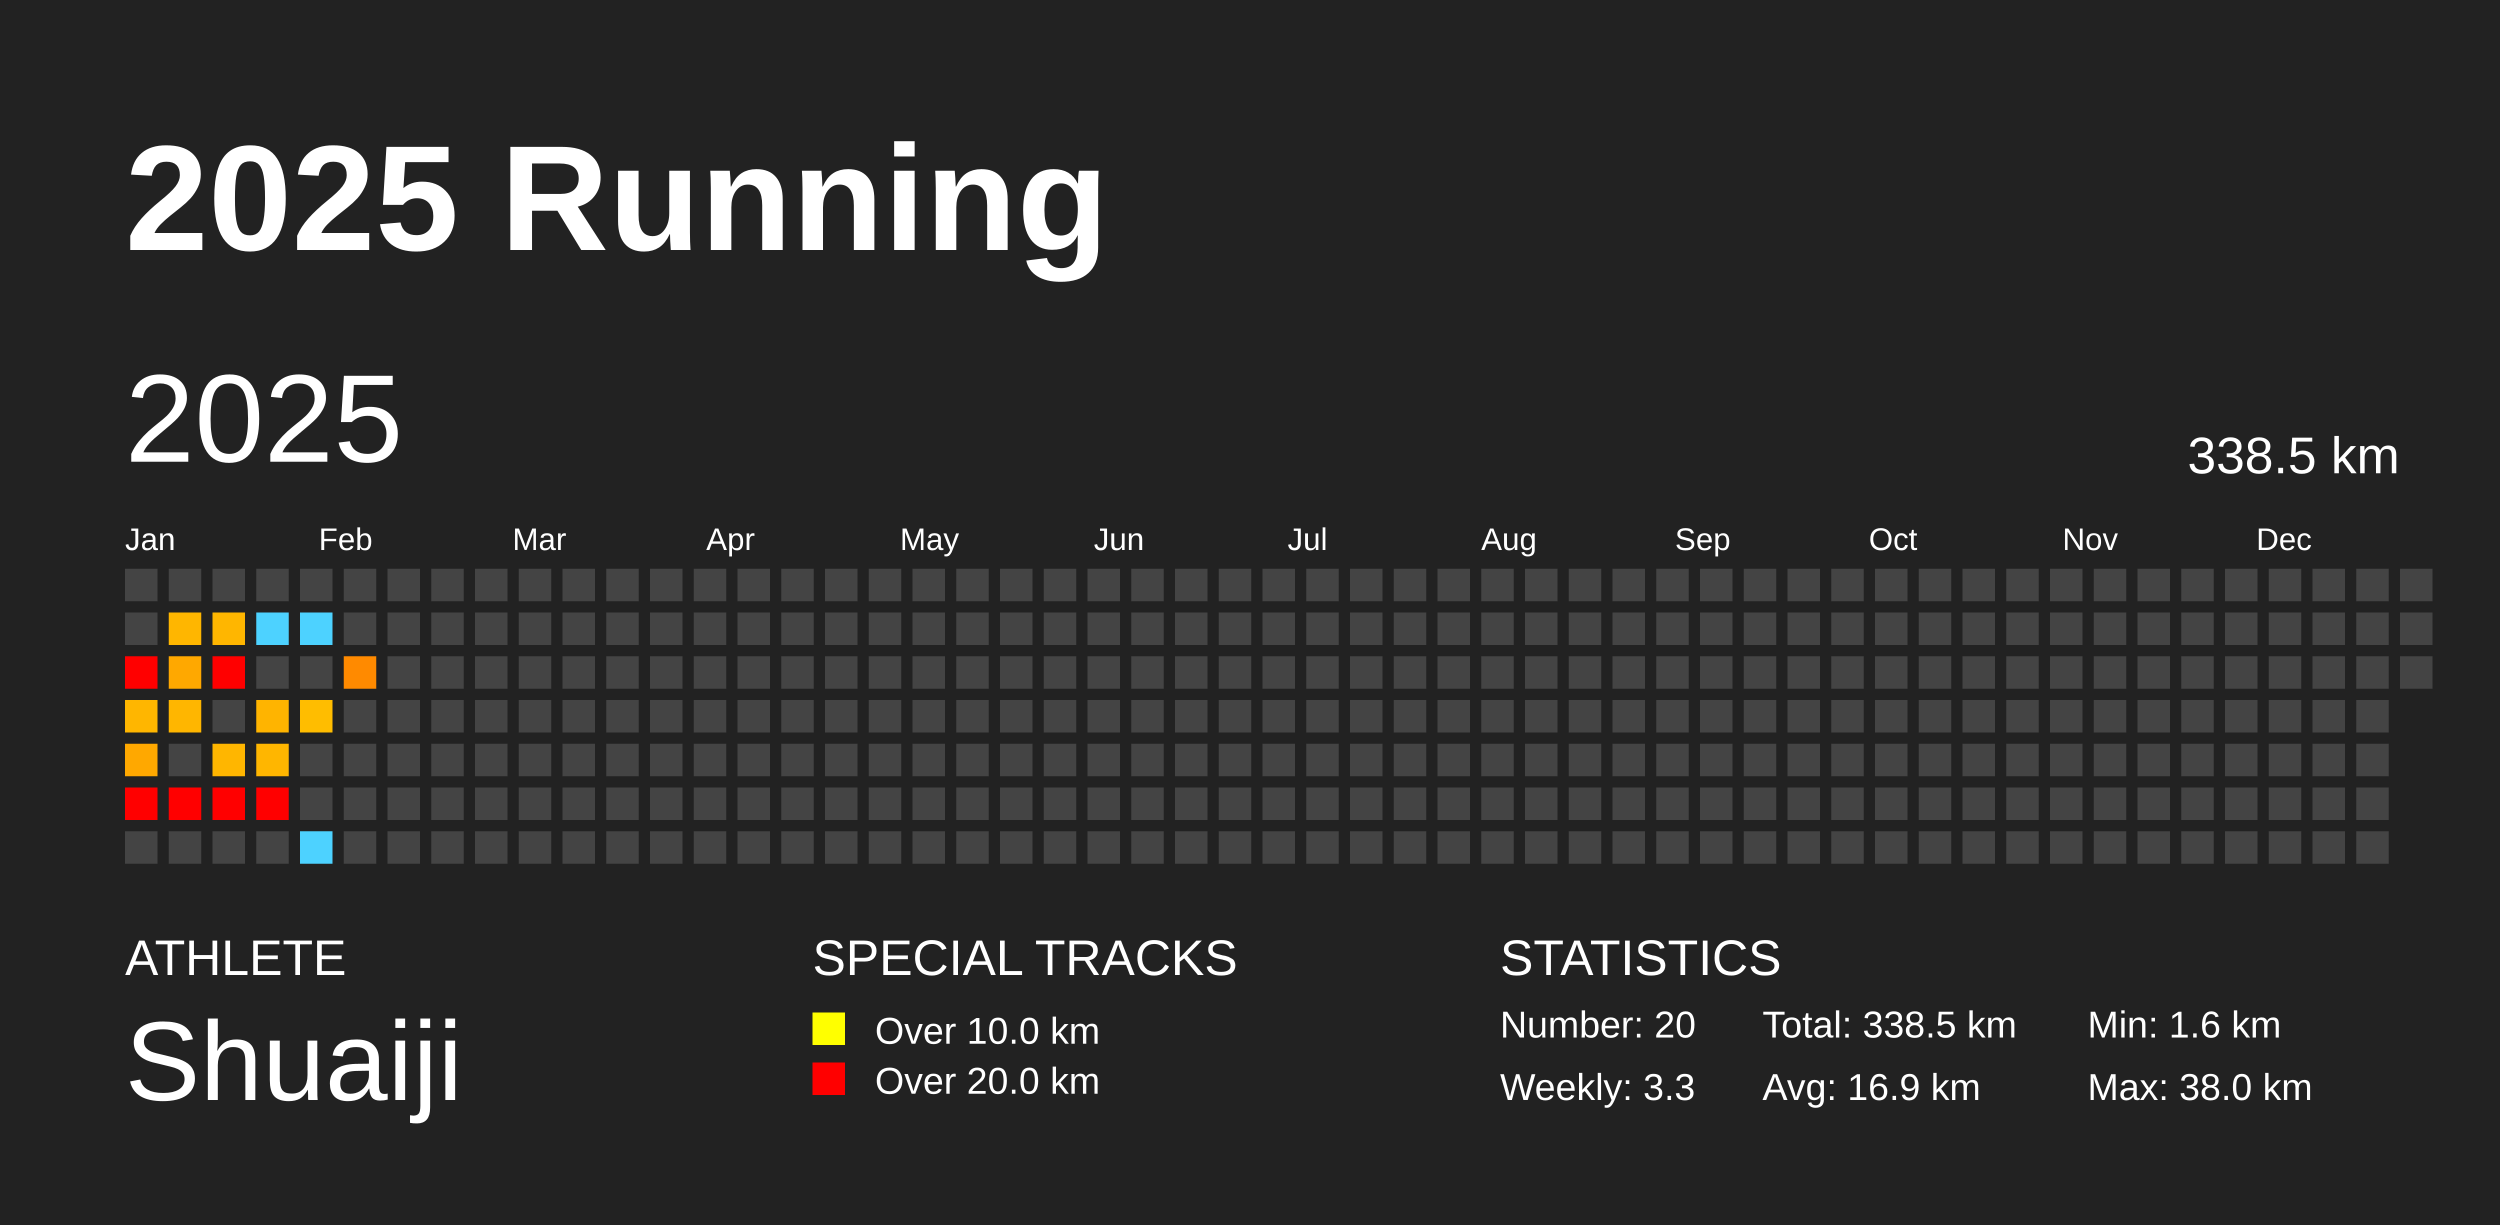
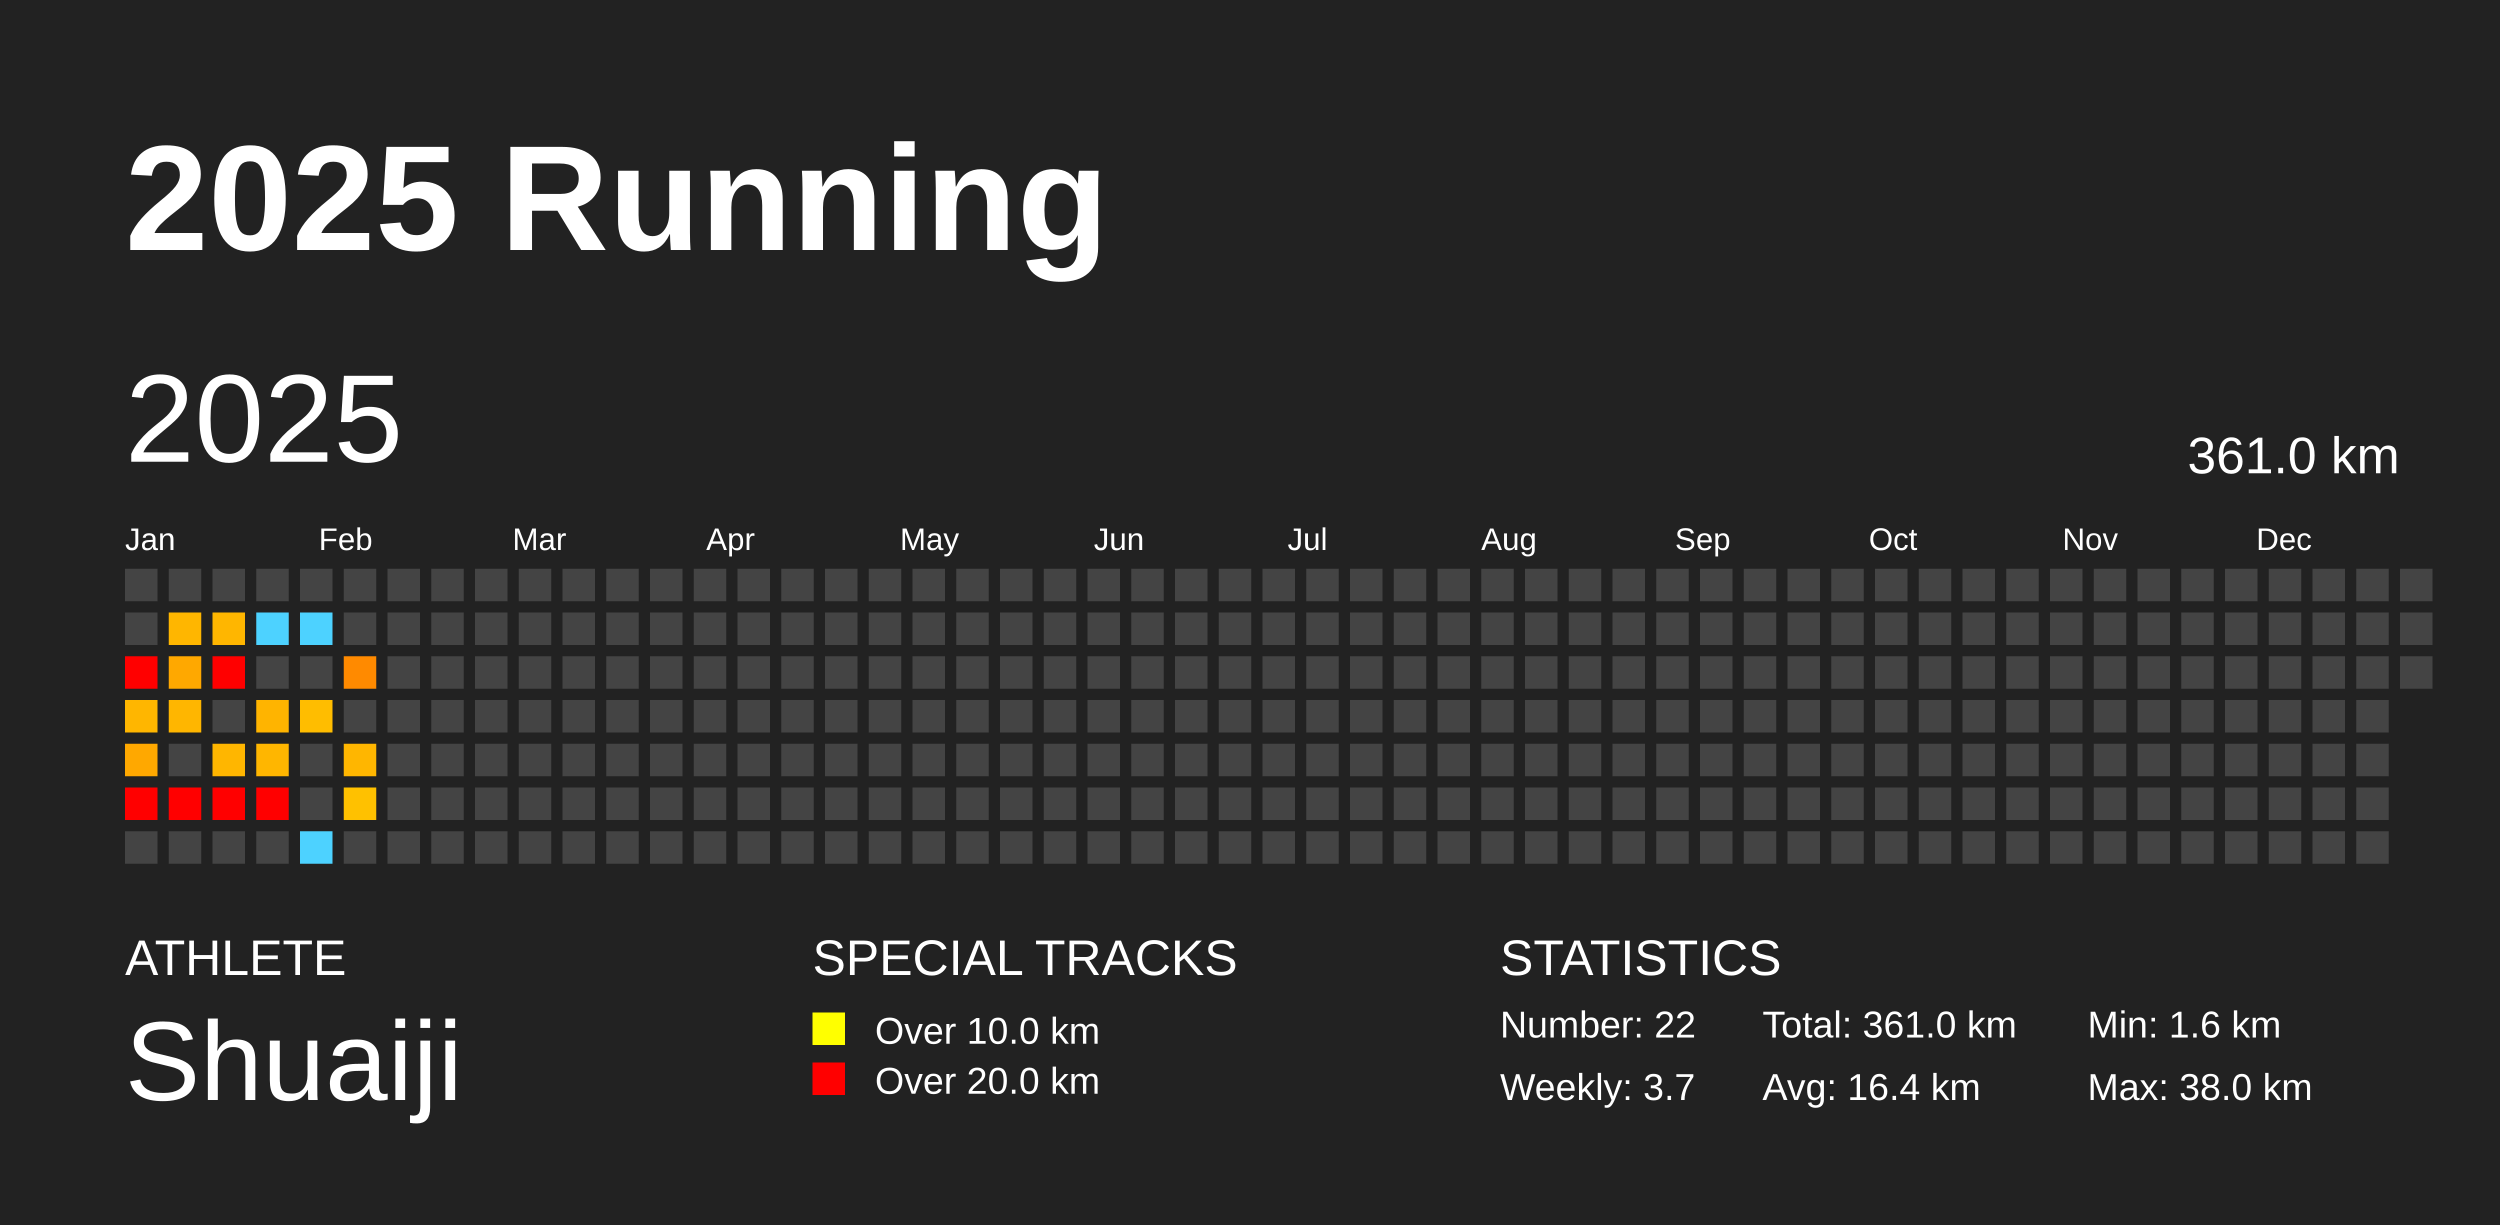
<svg xmlns="http://www.w3.org/2000/svg" baseProfile="full" height="98mm" version="1.1" viewBox="0,0,200,98" width="200mm">
  <defs />
  <rect fill="#222222" height="98" width="200" x="0" y="0" />
  <text fill="#FFFFFF" style="font-size:12px; font-family:Arial; font-weight:bold;" x="10" y="20">2025 Running</text>
  <text fill="#FFFFFF" style="font-size:4px; font-family:Arial" x="10" y="78">ATHLETE</text>
  <text fill="#FFFFFF" style="font-size:9px; font-family:Arial" x="10" y="88">Shuaiji</text>
  <text fill="#FFFFFF" style="font-size:4px; font-family:Arial" x="65" y="78">SPECIAL TRACKS</text>
  <rect fill="yellow" height="2.6" width="2.6" x="65" y="81" />
  <text fill="#FFFFFF" style="font-size:3px; font-family:Arial" x="70" y="83.5">Over 10.0 km</text>
  <rect fill="red" height="2.6" width="2.6" x="65" y="85" />
  <text fill="#FFFFFF" style="font-size:3px; font-family:Arial" x="70" y="87.5">Over 20.0 km</text>
  <text fill="#FFFFFF" style="font-size:4px; font-family:Arial" x="120" y="78">STATISTICS</text>
-   <text fill="#FFFFFF" style="font-size:3px; font-family:Arial" x="120" y="83">Number: 20</text>
-   <text fill="#FFFFFF" style="font-size:3px; font-family:Arial" x="120" y="88">Weekly: 3.3</text>
-   <text fill="#FFFFFF" style="font-size:3px; font-family:Arial" x="141" y="83">Total: 338.5 km</text>
-   <text fill="#FFFFFF" style="font-size:3px; font-family:Arial" x="141" y="88">Avg: 16.9 km</text>
+   <text fill="#FFFFFF" style="font-size:3px; font-family:Arial" x="120" y="83">Number: 22</text>
+   <text fill="#FFFFFF" style="font-size:3px; font-family:Arial" x="120" y="88">Weekly: 3.7</text>
+   <text fill="#FFFFFF" style="font-size:3px; font-family:Arial" x="141" y="83">Total: 361.0 km</text>
+   <text fill="#FFFFFF" style="font-size:3px; font-family:Arial" x="141" y="88">Avg: 16.4 km</text>
  <text fill="#FFFFFF" style="font-size:3px; font-family:Arial" x="167" y="83">Min: 1.6 km</text>
  <text fill="#FFFFFF" style="font-size:3px; font-family:Arial" x="167" y="88">Max: 38.0 km</text>
  <text dominant-baseline="hanging" fill="#FFFFFF" style="font-size:10.0px; font-family:Arial;" x="10" y="30">2025</text>
-   <text dominant-baseline="hanging" fill="#FFFFFF" style="font-size:4.125px; font-family:Arial;" x="175" y="35">338.5 km</text>
+   <text dominant-baseline="hanging" fill="#FFFFFF" style="font-size:4.125px; font-family:Arial;" x="175" y="35">361.0 km</text>
  <text fill="#FFFFFF" style="font-size:2.5px; font-family:Arial" x="10.0" y="44">Jan</text>
  <text fill="#FFFFFF" style="font-size:2.5px; font-family:Arial" x="25.5" y="44">Feb</text>
  <text fill="#FFFFFF" style="font-size:2.5px; font-family:Arial" x="41.0" y="44">Mar</text>
  <text fill="#FFFFFF" style="font-size:2.5px; font-family:Arial" x="56.5" y="44">Apr</text>
  <text fill="#FFFFFF" style="font-size:2.5px; font-family:Arial" x="72.0" y="44">May</text>
  <text fill="#FFFFFF" style="font-size:2.5px; font-family:Arial" x="87.5" y="44">Jun</text>
  <text fill="#FFFFFF" style="font-size:2.5px; font-family:Arial" x="103.0" y="44">Jul</text>
  <text fill="#FFFFFF" style="font-size:2.5px; font-family:Arial" x="118.5" y="44">Aug</text>
  <text fill="#FFFFFF" style="font-size:2.5px; font-family:Arial" x="134.0" y="44">Sep</text>
  <text fill="#FFFFFF" style="font-size:2.5px; font-family:Arial" x="149.5" y="44">Oct</text>
  <text fill="#FFFFFF" style="font-size:2.5px; font-family:Arial" x="165.0" y="44">Nov</text>
  <text fill="#FFFFFF" style="font-size:2.5px; font-family:Arial" x="180.5" y="44">Dec</text>
  <rect fill="#444444" height="2.6" width="2.6" x="10.0" y="45.5" />
  <rect fill="#444444" height="2.6" width="2.6" x="10.0" y="49.0" />
  <rect fill="red" height="2.6" width="2.6" x="10.0" y="52.5" />
  <rect fill="#ffb600" height="2.6" width="2.6" x="10.0" y="56.0" />
  <rect fill="#ffa800" height="2.6" width="2.6" x="10.0" y="59.5" />
  <rect fill="red" height="2.6" width="2.6" x="10.0" y="63.0" />
  <rect fill="#444444" height="2.6" width="2.6" x="10.0" y="66.5" />
  <rect fill="#444444" height="2.6" width="2.6" x="13.5" y="45.5" />
  <rect fill="#ffb600" height="2.6" width="2.6" x="13.5" y="49.0" />
  <rect fill="#ffa800" height="2.6" width="2.6" x="13.5" y="52.5" />
  <rect fill="#ffb600" height="2.6" width="2.6" x="13.5" y="56.0" />
  <rect fill="#444444" height="2.6" width="2.6" x="13.5" y="59.5" />
  <rect fill="red" height="2.6" width="2.6" x="13.5" y="63.0" />
  <rect fill="#444444" height="2.6" width="2.6" x="13.5" y="66.5" />
  <rect fill="#444444" height="2.6" width="2.6" x="17.0" y="45.5" />
  <rect fill="#ffb600" height="2.6" width="2.6" x="17.0" y="49.0" />
  <rect fill="red" height="2.6" width="2.6" x="17.0" y="52.5" />
  <rect fill="#444444" height="2.6" width="2.6" x="17.0" y="56.0" />
  <rect fill="#ffb600" height="2.6" width="2.6" x="17.0" y="59.5" />
  <rect fill="red" height="2.6" width="2.6" x="17.0" y="63.0" />
  <rect fill="#444444" height="2.6" width="2.6" x="17.0" y="66.5" />
  <rect fill="#444444" height="2.6" width="2.6" x="20.5" y="45.5" />
  <rect fill="#4dd2ff" height="2.6" width="2.6" x="20.5" y="49.0" />
  <rect fill="#444444" height="2.6" width="2.6" x="20.5" y="52.5" />
  <rect fill="#ffb400" height="2.6" width="2.6" x="20.5" y="56.0" />
  <rect fill="#ffb600" height="2.6" width="2.6" x="20.5" y="59.5" />
  <rect fill="red" height="2.6" width="2.6" x="20.5" y="63.0" />
  <rect fill="#444444" height="2.6" width="2.6" x="20.5" y="66.5" />
  <rect fill="#444444" height="2.6" width="2.6" x="24.0" y="45.5" />
  <rect fill="#4dd2ff" height="2.6" width="2.6" x="24.0" y="49.0" />
  <rect fill="#444444" height="2.6" width="2.6" x="24.0" y="52.5" />
  <rect fill="#ffbd00" height="2.6" width="2.6" x="24.0" y="56.0" />
  <rect fill="#444444" height="2.6" width="2.6" x="24.0" y="59.5" />
  <rect fill="#444444" height="2.6" width="2.6" x="24.0" y="63.0" />
  <rect fill="#4dd2ff" height="2.6" width="2.6" x="24.0" y="66.5" />
  <rect fill="#444444" height="2.6" width="2.6" x="27.5" y="45.5" />
  <rect fill="#444444" height="2.6" width="2.6" x="27.5" y="49.0" />
  <rect fill="#ff8a00" height="2.6" width="2.6" x="27.5" y="52.5" />
  <rect fill="#444444" height="2.6" width="2.6" x="27.5" y="56.0" />
-   <rect fill="#444444" height="2.6" width="2.6" x="27.5" y="59.5" />
-   <rect fill="#444444" height="2.6" width="2.6" x="27.5" y="63.0" />
+   <rect fill="#ffb600" height="2.6" width="2.6" x="27.5" y="59.5" />
+   <rect fill="#ffc100" height="2.6" width="2.6" x="27.5" y="63.0" />
  <rect fill="#444444" height="2.6" width="2.6" x="27.5" y="66.5" />
  <rect fill="#444444" height="2.6" width="2.6" x="31.0" y="45.5" />
  <rect fill="#444444" height="2.6" width="2.6" x="31.0" y="49.0" />
  <rect fill="#444444" height="2.6" width="2.6" x="31.0" y="52.5" />
  <rect fill="#444444" height="2.6" width="2.6" x="31.0" y="56.0" />
  <rect fill="#444444" height="2.6" width="2.6" x="31.0" y="59.5" />
  <rect fill="#444444" height="2.6" width="2.6" x="31.0" y="63.0" />
  <rect fill="#444444" height="2.6" width="2.6" x="31.0" y="66.5" />
  <rect fill="#444444" height="2.6" width="2.6" x="34.5" y="45.5" />
  <rect fill="#444444" height="2.6" width="2.6" x="34.5" y="49.0" />
  <rect fill="#444444" height="2.6" width="2.6" x="34.5" y="52.5" />
  <rect fill="#444444" height="2.6" width="2.6" x="34.5" y="56.0" />
  <rect fill="#444444" height="2.6" width="2.6" x="34.5" y="59.5" />
  <rect fill="#444444" height="2.6" width="2.6" x="34.5" y="63.0" />
  <rect fill="#444444" height="2.6" width="2.6" x="34.5" y="66.5" />
  <rect fill="#444444" height="2.6" width="2.6" x="38.0" y="45.5" />
  <rect fill="#444444" height="2.6" width="2.6" x="38.0" y="49.0" />
  <rect fill="#444444" height="2.6" width="2.6" x="38.0" y="52.5" />
  <rect fill="#444444" height="2.6" width="2.6" x="38.0" y="56.0" />
  <rect fill="#444444" height="2.6" width="2.6" x="38.0" y="59.5" />
  <rect fill="#444444" height="2.6" width="2.6" x="38.0" y="63.0" />
  <rect fill="#444444" height="2.6" width="2.6" x="38.0" y="66.5" />
  <rect fill="#444444" height="2.6" width="2.6" x="41.5" y="45.5" />
  <rect fill="#444444" height="2.6" width="2.6" x="41.5" y="49.0" />
  <rect fill="#444444" height="2.6" width="2.6" x="41.5" y="52.5" />
  <rect fill="#444444" height="2.6" width="2.6" x="41.5" y="56.0" />
  <rect fill="#444444" height="2.6" width="2.6" x="41.5" y="59.5" />
  <rect fill="#444444" height="2.6" width="2.6" x="41.5" y="63.0" />
  <rect fill="#444444" height="2.6" width="2.6" x="41.5" y="66.5" />
  <rect fill="#444444" height="2.6" width="2.6" x="45.0" y="45.5" />
  <rect fill="#444444" height="2.6" width="2.6" x="45.0" y="49.0" />
  <rect fill="#444444" height="2.6" width="2.6" x="45.0" y="52.5" />
  <rect fill="#444444" height="2.6" width="2.6" x="45.0" y="56.0" />
  <rect fill="#444444" height="2.6" width="2.6" x="45.0" y="59.5" />
  <rect fill="#444444" height="2.6" width="2.6" x="45.0" y="63.0" />
  <rect fill="#444444" height="2.6" width="2.6" x="45.0" y="66.5" />
  <rect fill="#444444" height="2.6" width="2.6" x="48.5" y="45.5" />
  <rect fill="#444444" height="2.6" width="2.6" x="48.5" y="49.0" />
  <rect fill="#444444" height="2.6" width="2.6" x="48.5" y="52.5" />
  <rect fill="#444444" height="2.6" width="2.6" x="48.5" y="56.0" />
  <rect fill="#444444" height="2.6" width="2.6" x="48.5" y="59.5" />
  <rect fill="#444444" height="2.6" width="2.6" x="48.5" y="63.0" />
  <rect fill="#444444" height="2.6" width="2.6" x="48.5" y="66.5" />
  <rect fill="#444444" height="2.6" width="2.6" x="52.0" y="45.5" />
  <rect fill="#444444" height="2.6" width="2.6" x="52.0" y="49.0" />
  <rect fill="#444444" height="2.6" width="2.6" x="52.0" y="52.5" />
  <rect fill="#444444" height="2.6" width="2.6" x="52.0" y="56.0" />
  <rect fill="#444444" height="2.6" width="2.6" x="52.0" y="59.5" />
  <rect fill="#444444" height="2.6" width="2.6" x="52.0" y="63.0" />
  <rect fill="#444444" height="2.6" width="2.6" x="52.0" y="66.5" />
  <rect fill="#444444" height="2.6" width="2.6" x="55.5" y="45.5" />
  <rect fill="#444444" height="2.6" width="2.6" x="55.5" y="49.0" />
  <rect fill="#444444" height="2.6" width="2.6" x="55.5" y="52.5" />
  <rect fill="#444444" height="2.6" width="2.6" x="55.5" y="56.0" />
  <rect fill="#444444" height="2.6" width="2.6" x="55.5" y="59.5" />
  <rect fill="#444444" height="2.6" width="2.6" x="55.5" y="63.0" />
  <rect fill="#444444" height="2.6" width="2.6" x="55.5" y="66.5" />
  <rect fill="#444444" height="2.6" width="2.6" x="59.0" y="45.5" />
  <rect fill="#444444" height="2.6" width="2.6" x="59.0" y="49.0" />
  <rect fill="#444444" height="2.6" width="2.6" x="59.0" y="52.5" />
  <rect fill="#444444" height="2.6" width="2.6" x="59.0" y="56.0" />
  <rect fill="#444444" height="2.6" width="2.6" x="59.0" y="59.5" />
  <rect fill="#444444" height="2.6" width="2.6" x="59.0" y="63.0" />
  <rect fill="#444444" height="2.6" width="2.6" x="59.0" y="66.5" />
  <rect fill="#444444" height="2.6" width="2.6" x="62.5" y="45.5" />
  <rect fill="#444444" height="2.6" width="2.6" x="62.5" y="49.0" />
  <rect fill="#444444" height="2.6" width="2.6" x="62.5" y="52.5" />
  <rect fill="#444444" height="2.6" width="2.6" x="62.5" y="56.0" />
  <rect fill="#444444" height="2.6" width="2.6" x="62.5" y="59.5" />
  <rect fill="#444444" height="2.6" width="2.6" x="62.5" y="63.0" />
  <rect fill="#444444" height="2.6" width="2.6" x="62.5" y="66.5" />
  <rect fill="#444444" height="2.6" width="2.6" x="66.0" y="45.5" />
  <rect fill="#444444" height="2.6" width="2.6" x="66.0" y="49.0" />
  <rect fill="#444444" height="2.6" width="2.6" x="66.0" y="52.5" />
  <rect fill="#444444" height="2.6" width="2.6" x="66.0" y="56.0" />
  <rect fill="#444444" height="2.6" width="2.6" x="66.0" y="59.5" />
  <rect fill="#444444" height="2.6" width="2.6" x="66.0" y="63.0" />
  <rect fill="#444444" height="2.6" width="2.6" x="66.0" y="66.5" />
  <rect fill="#444444" height="2.6" width="2.6" x="69.5" y="45.5" />
  <rect fill="#444444" height="2.6" width="2.6" x="69.5" y="49.0" />
  <rect fill="#444444" height="2.6" width="2.6" x="69.5" y="52.5" />
  <rect fill="#444444" height="2.6" width="2.6" x="69.5" y="56.0" />
  <rect fill="#444444" height="2.6" width="2.6" x="69.5" y="59.5" />
  <rect fill="#444444" height="2.6" width="2.6" x="69.5" y="63.0" />
  <rect fill="#444444" height="2.6" width="2.6" x="69.5" y="66.5" />
  <rect fill="#444444" height="2.6" width="2.6" x="73.0" y="45.5" />
  <rect fill="#444444" height="2.6" width="2.6" x="73.0" y="49.0" />
  <rect fill="#444444" height="2.6" width="2.6" x="73.0" y="52.5" />
  <rect fill="#444444" height="2.6" width="2.6" x="73.0" y="56.0" />
  <rect fill="#444444" height="2.6" width="2.6" x="73.0" y="59.5" />
  <rect fill="#444444" height="2.6" width="2.6" x="73.0" y="63.0" />
  <rect fill="#444444" height="2.6" width="2.6" x="73.0" y="66.5" />
  <rect fill="#444444" height="2.6" width="2.6" x="76.5" y="45.5" />
  <rect fill="#444444" height="2.6" width="2.6" x="76.5" y="49.0" />
  <rect fill="#444444" height="2.6" width="2.6" x="76.5" y="52.5" />
  <rect fill="#444444" height="2.6" width="2.6" x="76.5" y="56.0" />
  <rect fill="#444444" height="2.6" width="2.6" x="76.5" y="59.5" />
  <rect fill="#444444" height="2.6" width="2.6" x="76.5" y="63.0" />
  <rect fill="#444444" height="2.6" width="2.6" x="76.5" y="66.5" />
  <rect fill="#444444" height="2.6" width="2.6" x="80.0" y="45.5" />
  <rect fill="#444444" height="2.6" width="2.6" x="80.0" y="49.0" />
  <rect fill="#444444" height="2.6" width="2.6" x="80.0" y="52.5" />
  <rect fill="#444444" height="2.6" width="2.6" x="80.0" y="56.0" />
  <rect fill="#444444" height="2.6" width="2.6" x="80.0" y="59.5" />
  <rect fill="#444444" height="2.6" width="2.6" x="80.0" y="63.0" />
  <rect fill="#444444" height="2.6" width="2.6" x="80.0" y="66.5" />
  <rect fill="#444444" height="2.6" width="2.6" x="83.5" y="45.5" />
  <rect fill="#444444" height="2.6" width="2.6" x="83.5" y="49.0" />
  <rect fill="#444444" height="2.6" width="2.6" x="83.5" y="52.5" />
  <rect fill="#444444" height="2.6" width="2.6" x="83.5" y="56.0" />
  <rect fill="#444444" height="2.6" width="2.6" x="83.5" y="59.5" />
  <rect fill="#444444" height="2.6" width="2.6" x="83.5" y="63.0" />
  <rect fill="#444444" height="2.6" width="2.6" x="83.5" y="66.5" />
  <rect fill="#444444" height="2.6" width="2.6" x="87.0" y="45.5" />
  <rect fill="#444444" height="2.6" width="2.6" x="87.0" y="49.0" />
  <rect fill="#444444" height="2.6" width="2.6" x="87.0" y="52.5" />
  <rect fill="#444444" height="2.6" width="2.6" x="87.0" y="56.0" />
  <rect fill="#444444" height="2.6" width="2.6" x="87.0" y="59.5" />
  <rect fill="#444444" height="2.6" width="2.6" x="87.0" y="63.0" />
  <rect fill="#444444" height="2.6" width="2.6" x="87.0" y="66.5" />
  <rect fill="#444444" height="2.6" width="2.6" x="90.5" y="45.5" />
  <rect fill="#444444" height="2.6" width="2.6" x="90.5" y="49.0" />
  <rect fill="#444444" height="2.6" width="2.6" x="90.5" y="52.5" />
  <rect fill="#444444" height="2.6" width="2.6" x="90.5" y="56.0" />
  <rect fill="#444444" height="2.6" width="2.6" x="90.5" y="59.5" />
  <rect fill="#444444" height="2.6" width="2.6" x="90.5" y="63.0" />
  <rect fill="#444444" height="2.6" width="2.6" x="90.5" y="66.5" />
  <rect fill="#444444" height="2.6" width="2.6" x="94.0" y="45.5" />
  <rect fill="#444444" height="2.6" width="2.6" x="94.0" y="49.0" />
  <rect fill="#444444" height="2.6" width="2.6" x="94.0" y="52.5" />
  <rect fill="#444444" height="2.6" width="2.6" x="94.0" y="56.0" />
  <rect fill="#444444" height="2.6" width="2.6" x="94.0" y="59.5" />
  <rect fill="#444444" height="2.6" width="2.6" x="94.0" y="63.0" />
  <rect fill="#444444" height="2.6" width="2.6" x="94.0" y="66.5" />
  <rect fill="#444444" height="2.6" width="2.6" x="97.5" y="45.5" />
  <rect fill="#444444" height="2.6" width="2.6" x="97.5" y="49.0" />
  <rect fill="#444444" height="2.6" width="2.6" x="97.5" y="52.5" />
  <rect fill="#444444" height="2.6" width="2.6" x="97.5" y="56.0" />
  <rect fill="#444444" height="2.6" width="2.6" x="97.5" y="59.5" />
  <rect fill="#444444" height="2.6" width="2.6" x="97.5" y="63.0" />
  <rect fill="#444444" height="2.6" width="2.6" x="97.5" y="66.5" />
  <rect fill="#444444" height="2.6" width="2.6" x="101.0" y="45.5" />
  <rect fill="#444444" height="2.6" width="2.6" x="101.0" y="49.0" />
  <rect fill="#444444" height="2.6" width="2.6" x="101.0" y="52.5" />
  <rect fill="#444444" height="2.6" width="2.6" x="101.0" y="56.0" />
  <rect fill="#444444" height="2.6" width="2.6" x="101.0" y="59.5" />
  <rect fill="#444444" height="2.6" width="2.6" x="101.0" y="63.0" />
  <rect fill="#444444" height="2.6" width="2.6" x="101.0" y="66.5" />
  <rect fill="#444444" height="2.6" width="2.6" x="104.5" y="45.5" />
  <rect fill="#444444" height="2.6" width="2.6" x="104.5" y="49.0" />
  <rect fill="#444444" height="2.6" width="2.6" x="104.5" y="52.5" />
  <rect fill="#444444" height="2.6" width="2.6" x="104.5" y="56.0" />
  <rect fill="#444444" height="2.6" width="2.6" x="104.5" y="59.5" />
  <rect fill="#444444" height="2.6" width="2.6" x="104.5" y="63.0" />
  <rect fill="#444444" height="2.6" width="2.6" x="104.5" y="66.5" />
  <rect fill="#444444" height="2.6" width="2.6" x="108.0" y="45.5" />
  <rect fill="#444444" height="2.6" width="2.6" x="108.0" y="49.0" />
  <rect fill="#444444" height="2.6" width="2.6" x="108.0" y="52.5" />
  <rect fill="#444444" height="2.6" width="2.6" x="108.0" y="56.0" />
  <rect fill="#444444" height="2.6" width="2.6" x="108.0" y="59.5" />
  <rect fill="#444444" height="2.6" width="2.6" x="108.0" y="63.0" />
  <rect fill="#444444" height="2.6" width="2.6" x="108.0" y="66.5" />
  <rect fill="#444444" height="2.6" width="2.6" x="111.5" y="45.5" />
  <rect fill="#444444" height="2.6" width="2.6" x="111.5" y="49.0" />
  <rect fill="#444444" height="2.6" width="2.6" x="111.5" y="52.5" />
  <rect fill="#444444" height="2.6" width="2.6" x="111.5" y="56.0" />
  <rect fill="#444444" height="2.6" width="2.6" x="111.5" y="59.5" />
  <rect fill="#444444" height="2.6" width="2.6" x="111.5" y="63.0" />
  <rect fill="#444444" height="2.6" width="2.6" x="111.5" y="66.5" />
  <rect fill="#444444" height="2.6" width="2.6" x="115.0" y="45.5" />
  <rect fill="#444444" height="2.6" width="2.6" x="115.0" y="49.0" />
  <rect fill="#444444" height="2.6" width="2.6" x="115.0" y="52.5" />
  <rect fill="#444444" height="2.6" width="2.6" x="115.0" y="56.0" />
  <rect fill="#444444" height="2.6" width="2.6" x="115.0" y="59.5" />
  <rect fill="#444444" height="2.6" width="2.6" x="115.0" y="63.0" />
  <rect fill="#444444" height="2.6" width="2.6" x="115.0" y="66.5" />
  <rect fill="#444444" height="2.6" width="2.6" x="118.5" y="45.5" />
  <rect fill="#444444" height="2.6" width="2.6" x="118.5" y="49.0" />
  <rect fill="#444444" height="2.6" width="2.6" x="118.5" y="52.5" />
  <rect fill="#444444" height="2.6" width="2.6" x="118.5" y="56.0" />
  <rect fill="#444444" height="2.6" width="2.6" x="118.5" y="59.5" />
  <rect fill="#444444" height="2.6" width="2.6" x="118.5" y="63.0" />
  <rect fill="#444444" height="2.6" width="2.6" x="118.5" y="66.5" />
  <rect fill="#444444" height="2.6" width="2.6" x="122.0" y="45.5" />
  <rect fill="#444444" height="2.6" width="2.6" x="122.0" y="49.0" />
  <rect fill="#444444" height="2.6" width="2.6" x="122.0" y="52.5" />
  <rect fill="#444444" height="2.6" width="2.6" x="122.0" y="56.0" />
  <rect fill="#444444" height="2.6" width="2.6" x="122.0" y="59.5" />
  <rect fill="#444444" height="2.6" width="2.6" x="122.0" y="63.0" />
  <rect fill="#444444" height="2.6" width="2.6" x="122.0" y="66.5" />
  <rect fill="#444444" height="2.6" width="2.6" x="125.5" y="45.5" />
  <rect fill="#444444" height="2.6" width="2.6" x="125.5" y="49.0" />
  <rect fill="#444444" height="2.6" width="2.6" x="125.5" y="52.5" />
  <rect fill="#444444" height="2.6" width="2.6" x="125.5" y="56.0" />
  <rect fill="#444444" height="2.6" width="2.6" x="125.5" y="59.5" />
  <rect fill="#444444" height="2.6" width="2.6" x="125.5" y="63.0" />
  <rect fill="#444444" height="2.6" width="2.6" x="125.5" y="66.5" />
  <rect fill="#444444" height="2.6" width="2.6" x="129.0" y="45.5" />
  <rect fill="#444444" height="2.6" width="2.6" x="129.0" y="49.0" />
  <rect fill="#444444" height="2.6" width="2.6" x="129.0" y="52.5" />
  <rect fill="#444444" height="2.6" width="2.6" x="129.0" y="56.0" />
  <rect fill="#444444" height="2.6" width="2.6" x="129.0" y="59.5" />
  <rect fill="#444444" height="2.6" width="2.6" x="129.0" y="63.0" />
  <rect fill="#444444" height="2.6" width="2.6" x="129.0" y="66.5" />
  <rect fill="#444444" height="2.6" width="2.6" x="132.5" y="45.5" />
  <rect fill="#444444" height="2.6" width="2.6" x="132.5" y="49.0" />
  <rect fill="#444444" height="2.6" width="2.6" x="132.5" y="52.5" />
  <rect fill="#444444" height="2.6" width="2.6" x="132.5" y="56.0" />
  <rect fill="#444444" height="2.6" width="2.6" x="132.5" y="59.5" />
  <rect fill="#444444" height="2.6" width="2.6" x="132.5" y="63.0" />
  <rect fill="#444444" height="2.6" width="2.6" x="132.5" y="66.5" />
  <rect fill="#444444" height="2.6" width="2.6" x="136.0" y="45.5" />
  <rect fill="#444444" height="2.6" width="2.6" x="136.0" y="49.0" />
  <rect fill="#444444" height="2.6" width="2.6" x="136.0" y="52.5" />
  <rect fill="#444444" height="2.6" width="2.6" x="136.0" y="56.0" />
  <rect fill="#444444" height="2.6" width="2.6" x="136.0" y="59.5" />
  <rect fill="#444444" height="2.6" width="2.6" x="136.0" y="63.0" />
  <rect fill="#444444" height="2.6" width="2.6" x="136.0" y="66.5" />
  <rect fill="#444444" height="2.6" width="2.6" x="139.5" y="45.5" />
  <rect fill="#444444" height="2.6" width="2.6" x="139.5" y="49.0" />
  <rect fill="#444444" height="2.6" width="2.6" x="139.5" y="52.5" />
  <rect fill="#444444" height="2.6" width="2.6" x="139.5" y="56.0" />
  <rect fill="#444444" height="2.6" width="2.6" x="139.5" y="59.5" />
  <rect fill="#444444" height="2.6" width="2.6" x="139.5" y="63.0" />
  <rect fill="#444444" height="2.6" width="2.6" x="139.5" y="66.5" />
  <rect fill="#444444" height="2.6" width="2.6" x="143.0" y="45.5" />
  <rect fill="#444444" height="2.6" width="2.6" x="143.0" y="49.0" />
  <rect fill="#444444" height="2.6" width="2.6" x="143.0" y="52.5" />
  <rect fill="#444444" height="2.6" width="2.6" x="143.0" y="56.0" />
  <rect fill="#444444" height="2.6" width="2.6" x="143.0" y="59.5" />
  <rect fill="#444444" height="2.6" width="2.6" x="143.0" y="63.0" />
  <rect fill="#444444" height="2.6" width="2.6" x="143.0" y="66.5" />
  <rect fill="#444444" height="2.6" width="2.6" x="146.5" y="45.5" />
  <rect fill="#444444" height="2.6" width="2.6" x="146.5" y="49.0" />
  <rect fill="#444444" height="2.6" width="2.6" x="146.5" y="52.5" />
  <rect fill="#444444" height="2.6" width="2.6" x="146.5" y="56.0" />
  <rect fill="#444444" height="2.6" width="2.6" x="146.5" y="59.5" />
  <rect fill="#444444" height="2.6" width="2.6" x="146.5" y="63.0" />
  <rect fill="#444444" height="2.6" width="2.6" x="146.5" y="66.5" />
  <rect fill="#444444" height="2.6" width="2.6" x="150.0" y="45.5" />
  <rect fill="#444444" height="2.6" width="2.6" x="150.0" y="49.0" />
  <rect fill="#444444" height="2.6" width="2.6" x="150.0" y="52.5" />
  <rect fill="#444444" height="2.6" width="2.6" x="150.0" y="56.0" />
  <rect fill="#444444" height="2.6" width="2.6" x="150.0" y="59.5" />
  <rect fill="#444444" height="2.6" width="2.6" x="150.0" y="63.0" />
  <rect fill="#444444" height="2.6" width="2.6" x="150.0" y="66.5" />
  <rect fill="#444444" height="2.6" width="2.6" x="153.5" y="45.5" />
  <rect fill="#444444" height="2.6" width="2.6" x="153.5" y="49.0" />
  <rect fill="#444444" height="2.6" width="2.6" x="153.5" y="52.5" />
  <rect fill="#444444" height="2.6" width="2.6" x="153.5" y="56.0" />
  <rect fill="#444444" height="2.6" width="2.6" x="153.5" y="59.5" />
  <rect fill="#444444" height="2.6" width="2.6" x="153.5" y="63.0" />
  <rect fill="#444444" height="2.6" width="2.6" x="153.5" y="66.5" />
  <rect fill="#444444" height="2.6" width="2.6" x="157.0" y="45.5" />
  <rect fill="#444444" height="2.6" width="2.6" x="157.0" y="49.0" />
  <rect fill="#444444" height="2.6" width="2.6" x="157.0" y="52.5" />
  <rect fill="#444444" height="2.6" width="2.6" x="157.0" y="56.0" />
  <rect fill="#444444" height="2.6" width="2.6" x="157.0" y="59.5" />
  <rect fill="#444444" height="2.6" width="2.6" x="157.0" y="63.0" />
  <rect fill="#444444" height="2.6" width="2.6" x="157.0" y="66.5" />
  <rect fill="#444444" height="2.6" width="2.6" x="160.5" y="45.5" />
  <rect fill="#444444" height="2.6" width="2.6" x="160.5" y="49.0" />
  <rect fill="#444444" height="2.6" width="2.6" x="160.5" y="52.5" />
  <rect fill="#444444" height="2.6" width="2.6" x="160.5" y="56.0" />
  <rect fill="#444444" height="2.6" width="2.6" x="160.5" y="59.5" />
  <rect fill="#444444" height="2.6" width="2.6" x="160.5" y="63.0" />
  <rect fill="#444444" height="2.6" width="2.6" x="160.5" y="66.5" />
  <rect fill="#444444" height="2.6" width="2.6" x="164.0" y="45.5" />
  <rect fill="#444444" height="2.6" width="2.6" x="164.0" y="49.0" />
  <rect fill="#444444" height="2.6" width="2.6" x="164.0" y="52.5" />
  <rect fill="#444444" height="2.6" width="2.6" x="164.0" y="56.0" />
  <rect fill="#444444" height="2.6" width="2.6" x="164.0" y="59.5" />
  <rect fill="#444444" height="2.6" width="2.6" x="164.0" y="63.0" />
  <rect fill="#444444" height="2.6" width="2.6" x="164.0" y="66.5" />
  <rect fill="#444444" height="2.6" width="2.6" x="167.5" y="45.5" />
  <rect fill="#444444" height="2.6" width="2.6" x="167.5" y="49.0" />
  <rect fill="#444444" height="2.6" width="2.6" x="167.5" y="52.5" />
  <rect fill="#444444" height="2.6" width="2.6" x="167.5" y="56.0" />
  <rect fill="#444444" height="2.6" width="2.6" x="167.5" y="59.5" />
  <rect fill="#444444" height="2.6" width="2.6" x="167.5" y="63.0" />
  <rect fill="#444444" height="2.6" width="2.6" x="167.5" y="66.5" />
  <rect fill="#444444" height="2.6" width="2.6" x="171.0" y="45.5" />
  <rect fill="#444444" height="2.6" width="2.6" x="171.0" y="49.0" />
  <rect fill="#444444" height="2.6" width="2.6" x="171.0" y="52.5" />
  <rect fill="#444444" height="2.6" width="2.6" x="171.0" y="56.0" />
  <rect fill="#444444" height="2.6" width="2.6" x="171.0" y="59.5" />
  <rect fill="#444444" height="2.6" width="2.6" x="171.0" y="63.0" />
  <rect fill="#444444" height="2.6" width="2.6" x="171.0" y="66.5" />
  <rect fill="#444444" height="2.6" width="2.6" x="174.5" y="45.5" />
  <rect fill="#444444" height="2.6" width="2.6" x="174.5" y="49.0" />
  <rect fill="#444444" height="2.6" width="2.6" x="174.5" y="52.5" />
  <rect fill="#444444" height="2.6" width="2.6" x="174.5" y="56.0" />
  <rect fill="#444444" height="2.6" width="2.6" x="174.5" y="59.5" />
  <rect fill="#444444" height="2.6" width="2.6" x="174.5" y="63.0" />
  <rect fill="#444444" height="2.6" width="2.6" x="174.5" y="66.5" />
  <rect fill="#444444" height="2.6" width="2.6" x="178.0" y="45.5" />
  <rect fill="#444444" height="2.6" width="2.6" x="178.0" y="49.0" />
  <rect fill="#444444" height="2.6" width="2.6" x="178.0" y="52.5" />
  <rect fill="#444444" height="2.6" width="2.6" x="178.0" y="56.0" />
  <rect fill="#444444" height="2.6" width="2.6" x="178.0" y="59.5" />
  <rect fill="#444444" height="2.6" width="2.6" x="178.0" y="63.0" />
  <rect fill="#444444" height="2.6" width="2.6" x="178.0" y="66.5" />
  <rect fill="#444444" height="2.6" width="2.6" x="181.5" y="45.5" />
  <rect fill="#444444" height="2.6" width="2.6" x="181.5" y="49.0" />
  <rect fill="#444444" height="2.6" width="2.6" x="181.5" y="52.5" />
  <rect fill="#444444" height="2.6" width="2.6" x="181.5" y="56.0" />
  <rect fill="#444444" height="2.6" width="2.6" x="181.5" y="59.5" />
  <rect fill="#444444" height="2.6" width="2.6" x="181.5" y="63.0" />
  <rect fill="#444444" height="2.6" width="2.6" x="181.5" y="66.5" />
  <rect fill="#444444" height="2.6" width="2.6" x="185.0" y="45.5" />
  <rect fill="#444444" height="2.6" width="2.6" x="185.0" y="49.0" />
  <rect fill="#444444" height="2.6" width="2.6" x="185.0" y="52.5" />
  <rect fill="#444444" height="2.6" width="2.6" x="185.0" y="56.0" />
  <rect fill="#444444" height="2.6" width="2.6" x="185.0" y="59.5" />
  <rect fill="#444444" height="2.6" width="2.6" x="185.0" y="63.0" />
  <rect fill="#444444" height="2.6" width="2.6" x="185.0" y="66.5" />
  <rect fill="#444444" height="2.6" width="2.6" x="188.5" y="45.5" />
  <rect fill="#444444" height="2.6" width="2.6" x="188.5" y="49.0" />
  <rect fill="#444444" height="2.6" width="2.6" x="188.5" y="52.5" />
  <rect fill="#444444" height="2.6" width="2.6" x="188.5" y="56.0" />
  <rect fill="#444444" height="2.6" width="2.6" x="188.5" y="59.5" />
  <rect fill="#444444" height="2.6" width="2.6" x="188.5" y="63.0" />
  <rect fill="#444444" height="2.6" width="2.6" x="188.5" y="66.5" />
  <rect fill="#444444" height="2.6" width="2.6" x="192.0" y="45.5" />
  <rect fill="#444444" height="2.6" width="2.6" x="192.0" y="49.0" />
  <rect fill="#444444" height="2.6" width="2.6" x="192.0" y="52.5" />
</svg>
